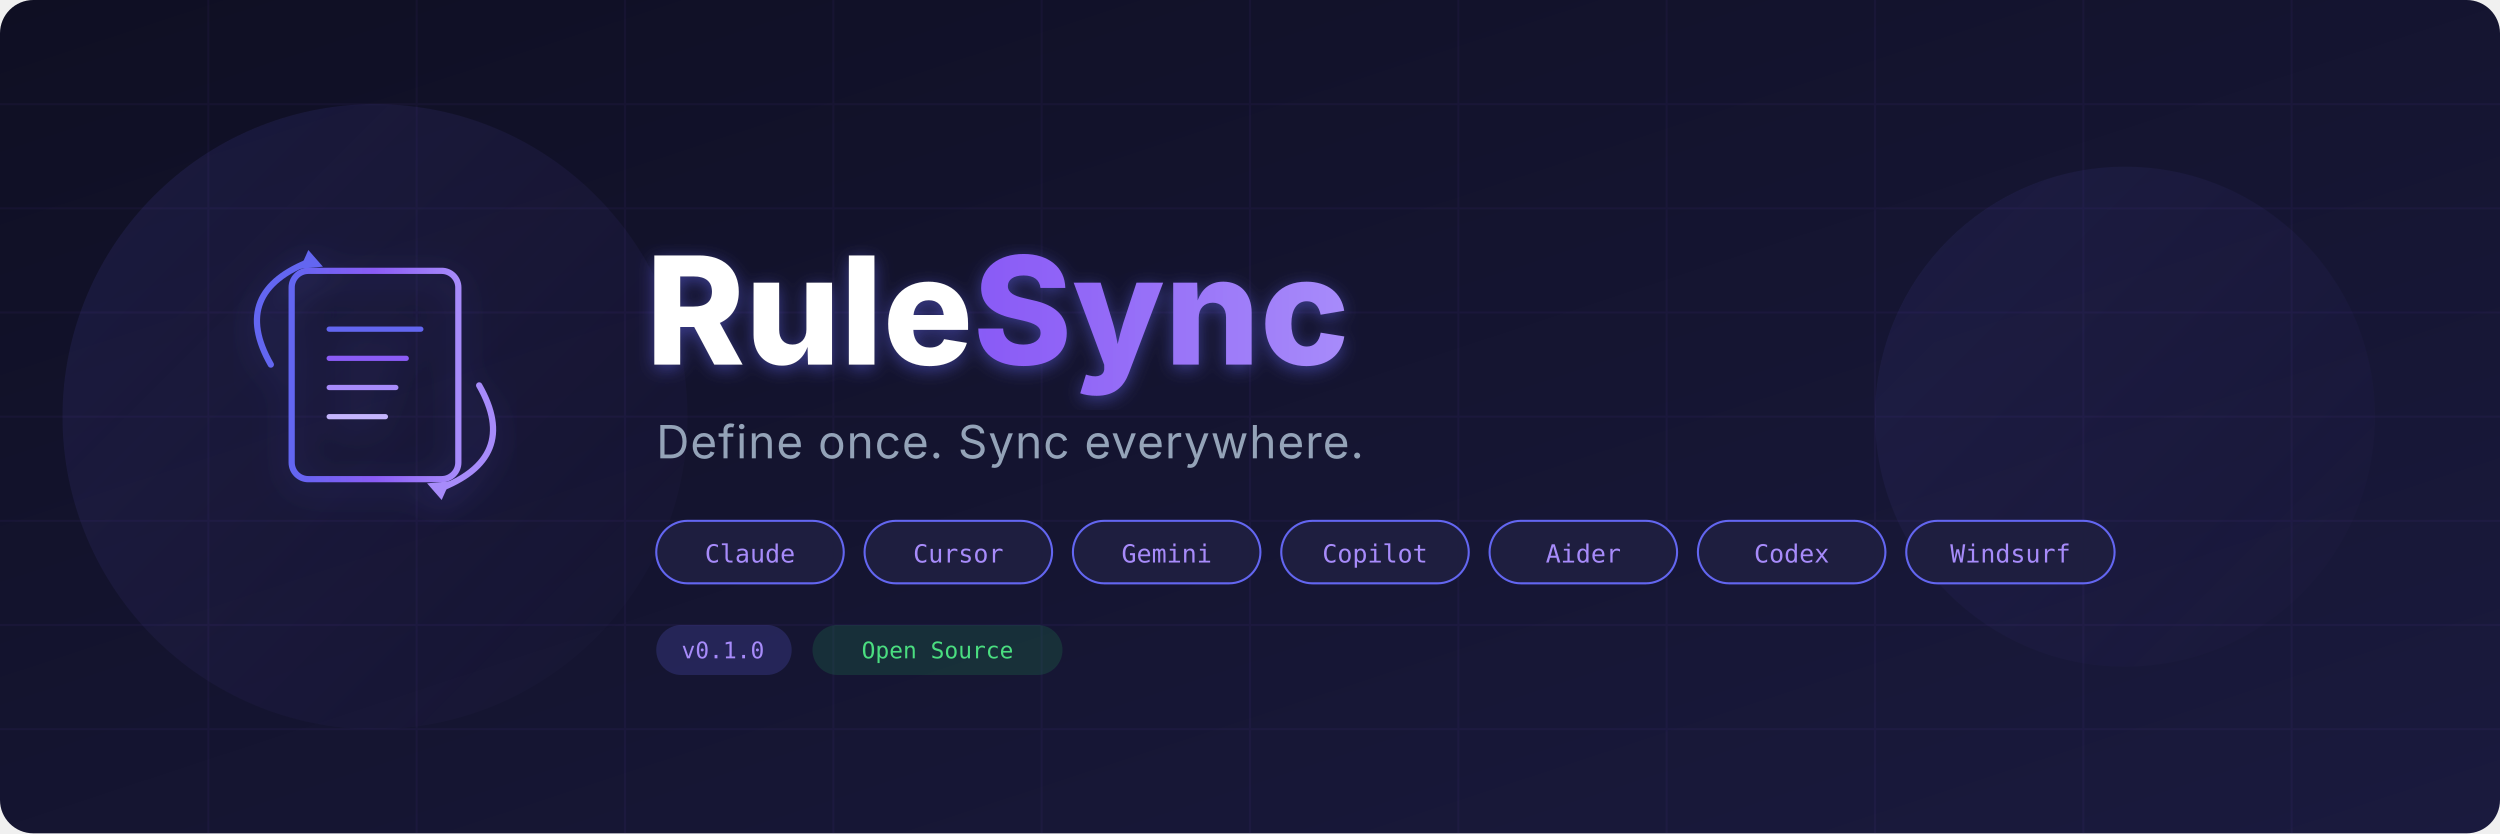
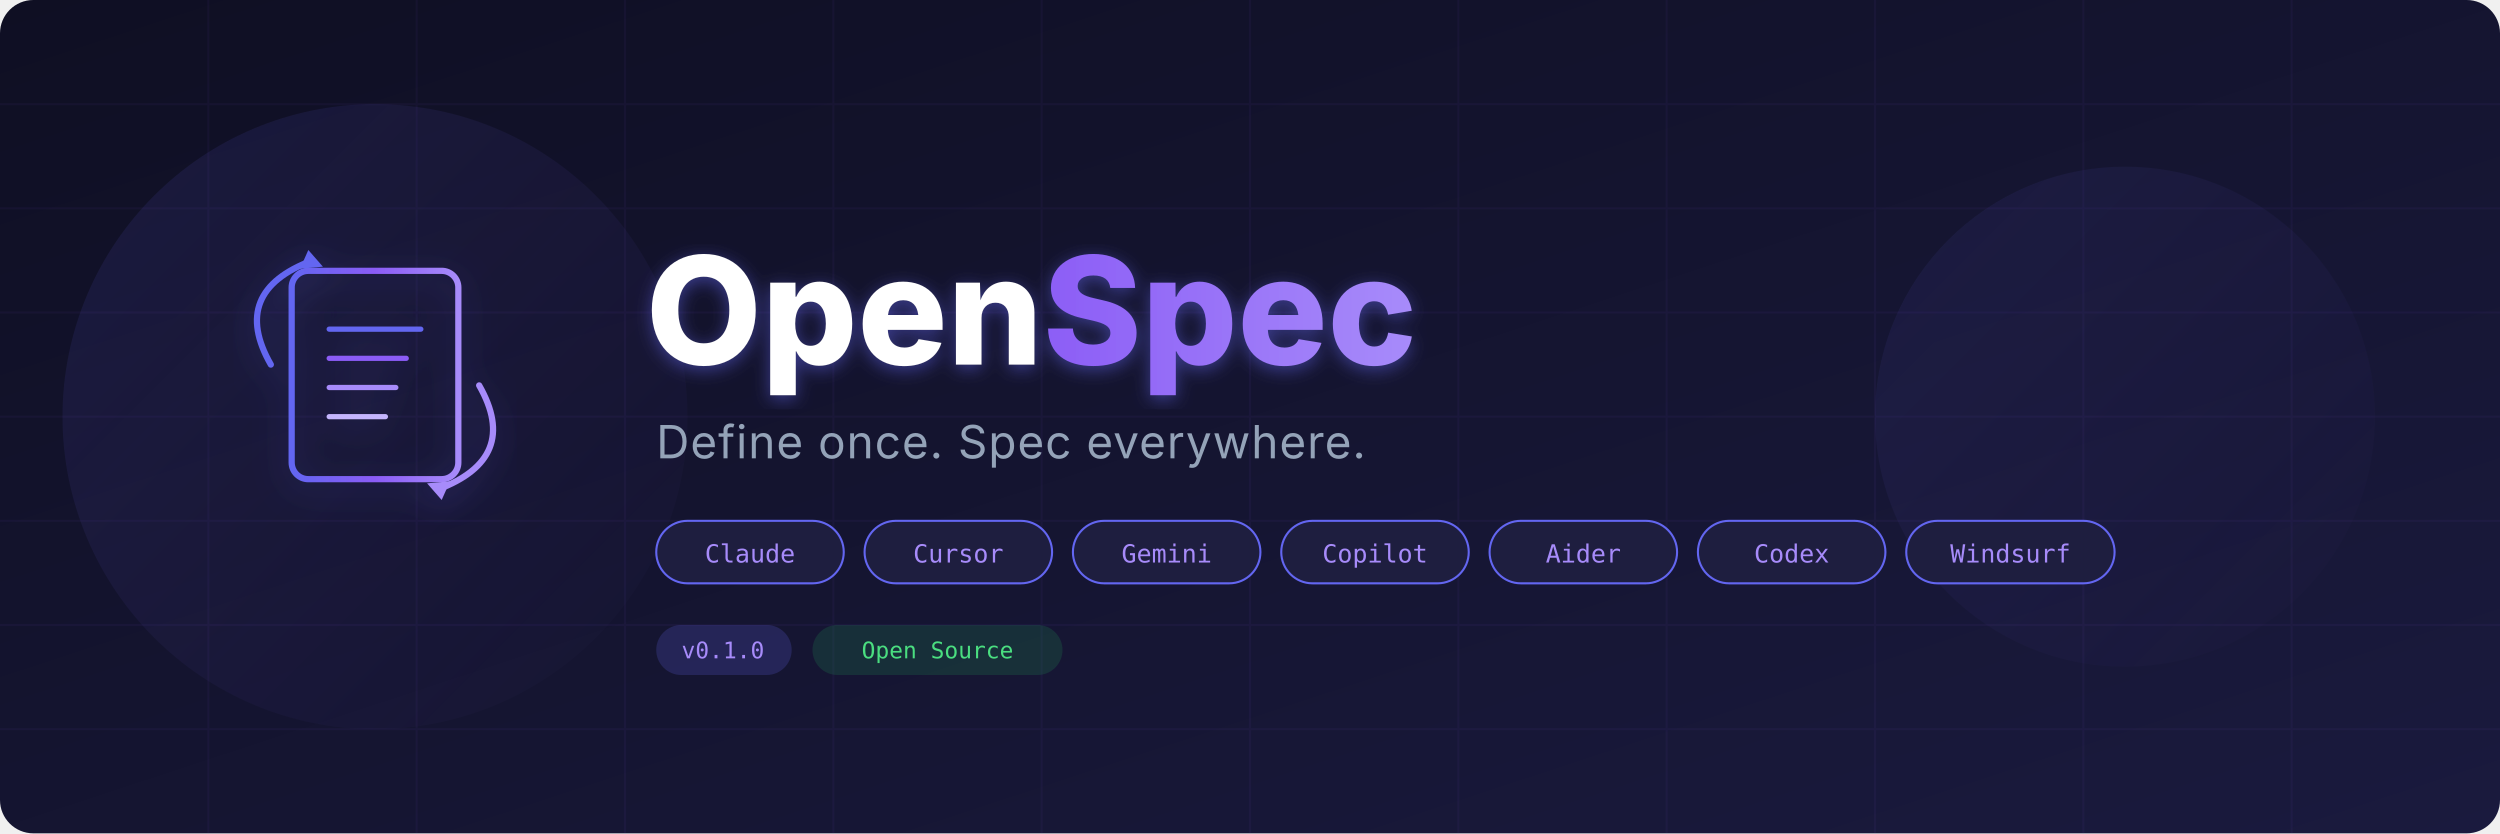
<svg xmlns="http://www.w3.org/2000/svg" viewBox="0 0 1200 400" fill="none">
  <defs>
    <linearGradient id="bg" x1="0%" y1="0%" x2="100%" y2="100%">
      <stop offset="0%" style="stop-color:#0f0f23;stop-opacity:1" />
      <stop offset="100%" style="stop-color:#1a1a3e;stop-opacity:1" />
    </linearGradient>
    <linearGradient id="accent" x1="0%" y1="0%" x2="100%" y2="0%">
      <stop offset="0%" style="stop-color:#6366f1" />
      <stop offset="50%" style="stop-color:#8b5cf6" />
      <stop offset="100%" style="stop-color:#a78bfa" />
    </linearGradient>
    <linearGradient id="glow" x1="0%" y1="0%" x2="100%" y2="100%">
      <stop offset="0%" style="stop-color:#6366f1;stop-opacity:0.3" />
      <stop offset="100%" style="stop-color:#8b5cf6;stop-opacity:0" />
    </linearGradient>
    <filter id="shadow">
      <feDropShadow dx="0" dy="4" stdDeviation="8" flood-color="#6366f1" flood-opacity="0.3" />
    </filter>
    <filter id="textshadow">
      <feDropShadow dx="0" dy="2" stdDeviation="4" flood-color="#6366f1" flood-opacity="0.5" />
    </filter>
  </defs>
  <rect width="1200" height="400" rx="16" fill="url(#bg)" />
  <g opacity="0.05" stroke="#8b5cf6" stroke-width="1">
    <line x1="0" y1="50" x2="1200" y2="50" />
    <line x1="0" y1="100" x2="1200" y2="100" />
    <line x1="0" y1="150" x2="1200" y2="150" />
    <line x1="0" y1="200" x2="1200" y2="200" />
    <line x1="0" y1="250" x2="1200" y2="250" />
    <line x1="0" y1="300" x2="1200" y2="300" />
    <line x1="0" y1="350" x2="1200" y2="350" />
    <line x1="100" y1="0" x2="100" y2="400" />
    <line x1="200" y1="0" x2="200" y2="400" />
    <line x1="300" y1="0" x2="300" y2="400" />
    <line x1="400" y1="0" x2="400" y2="400" />
    <line x1="500" y1="0" x2="500" y2="400" />
    <line x1="600" y1="0" x2="600" y2="400" />
    <line x1="700" y1="0" x2="700" y2="400" />
    <line x1="800" y1="0" x2="800" y2="400" />
    <line x1="900" y1="0" x2="900" y2="400" />
    <line x1="1000" y1="0" x2="1000" y2="400" />
    <line x1="1100" y1="0" x2="1100" y2="400" />
  </g>
  <circle cx="180" cy="200" r="150" fill="url(#glow)" opacity="0.4" />
  <circle cx="1020" cy="200" r="120" fill="url(#glow)" opacity="0.3" />
  <g transform="translate(120, 120)" filter="url(#shadow)">
    <rect x="20" y="10" width="80" height="100" rx="8" fill="none" stroke="url(#accent)" stroke-width="3" />
    <line x1="38" y1="38" x2="82" y2="38" stroke="#6366f1" stroke-width="2.5" stroke-linecap="round" />
    <line x1="38" y1="52" x2="75" y2="52" stroke="#8b5cf6" stroke-width="2.5" stroke-linecap="round" />
    <line x1="38" y1="66" x2="70" y2="66" stroke="#a78bfa" stroke-width="2.5" stroke-linecap="round" />
    <line x1="38" y1="80" x2="65" y2="80" stroke="#c4b5fd" stroke-width="2.5" stroke-linecap="round" />
    <path d="M 10 55 Q -10 20 30 5" stroke="#6366f1" stroke-width="3" fill="none" stroke-linecap="round" />
    <polygon points="28,0 35,8 24,9" fill="#6366f1" />
    <path d="M 110 65 Q 130 100 90 115" stroke="#a78bfa" stroke-width="3" fill="none" stroke-linecap="round" />
    <polygon points="92,120 85,112 96,111" fill="#a78bfa" />
  </g>
  <text x="310" y="175" font-family="system-ui, -apple-system, 'Segoe UI', sans-serif" font-size="72" font-weight="800" fill="white" filter="url(#textshadow)">
-     Rule<tspan fill="url(#accent)">Sync</tspan>
+     Open<tspan fill="url(#accent)">Spec</tspan>
  </text>
  <text x="315" y="220" font-family="system-ui, -apple-system, 'Segoe UI', sans-serif" font-size="22" fill="#94a3b8" letter-spacing="0.5">
-     Define once. Sync everywhere.
+     Define once. Spec everywhere.
  </text>
  <g transform="translate(315, 250)">
    <rect x="0" y="0" width="90" height="30" rx="15" fill="#1e1e3f" stroke="#6366f1" stroke-width="1" />
    <text x="45" y="20" font-family="monospace" font-size="12" fill="#a78bfa" text-anchor="middle">Claude</text>
    <rect x="100" y="0" width="90" height="30" rx="15" fill="#1e1e3f" stroke="#6366f1" stroke-width="1" />
    <text x="145" y="20" font-family="monospace" font-size="12" fill="#a78bfa" text-anchor="middle">Cursor</text>
    <rect x="200" y="0" width="90" height="30" rx="15" fill="#1e1e3f" stroke="#6366f1" stroke-width="1" />
    <text x="245" y="20" font-family="monospace" font-size="12" fill="#a78bfa" text-anchor="middle">Gemini</text>
    <rect x="300" y="0" width="90" height="30" rx="15" fill="#1e1e3f" stroke="#6366f1" stroke-width="1" />
    <text x="345" y="20" font-family="monospace" font-size="12" fill="#a78bfa" text-anchor="middle">Copilot</text>
    <rect x="400" y="0" width="90" height="30" rx="15" fill="#1e1e3f" stroke="#6366f1" stroke-width="1" />
    <text x="445" y="20" font-family="monospace" font-size="12" fill="#a78bfa" text-anchor="middle">Aider</text>
    <rect x="500" y="0" width="90" height="30" rx="15" fill="#1e1e3f" stroke="#6366f1" stroke-width="1" />
    <text x="545" y="20" font-family="monospace" font-size="12" fill="#a78bfa" text-anchor="middle">Codex</text>
    <rect x="600" y="0" width="100" height="30" rx="15" fill="#1e1e3f" stroke="#6366f1" stroke-width="1" />
    <text x="650" y="20" font-family="monospace" font-size="12" fill="#a78bfa" text-anchor="middle">Windsurf</text>
  </g>
  <g transform="translate(315, 300)">
    <rect x="0" y="0" width="65" height="24" rx="12" fill="#6366f1" opacity="0.2" />
    <text x="32" y="16" font-family="monospace" font-size="11" fill="#a78bfa" text-anchor="middle">v0.1.0</text>
    <rect x="75" y="0" width="120" height="24" rx="12" fill="#22c55e" opacity="0.15" />
    <text x="135" y="16" font-family="monospace" font-size="11" fill="#4ade80" text-anchor="middle">Open Source</text>
  </g>
</svg>
